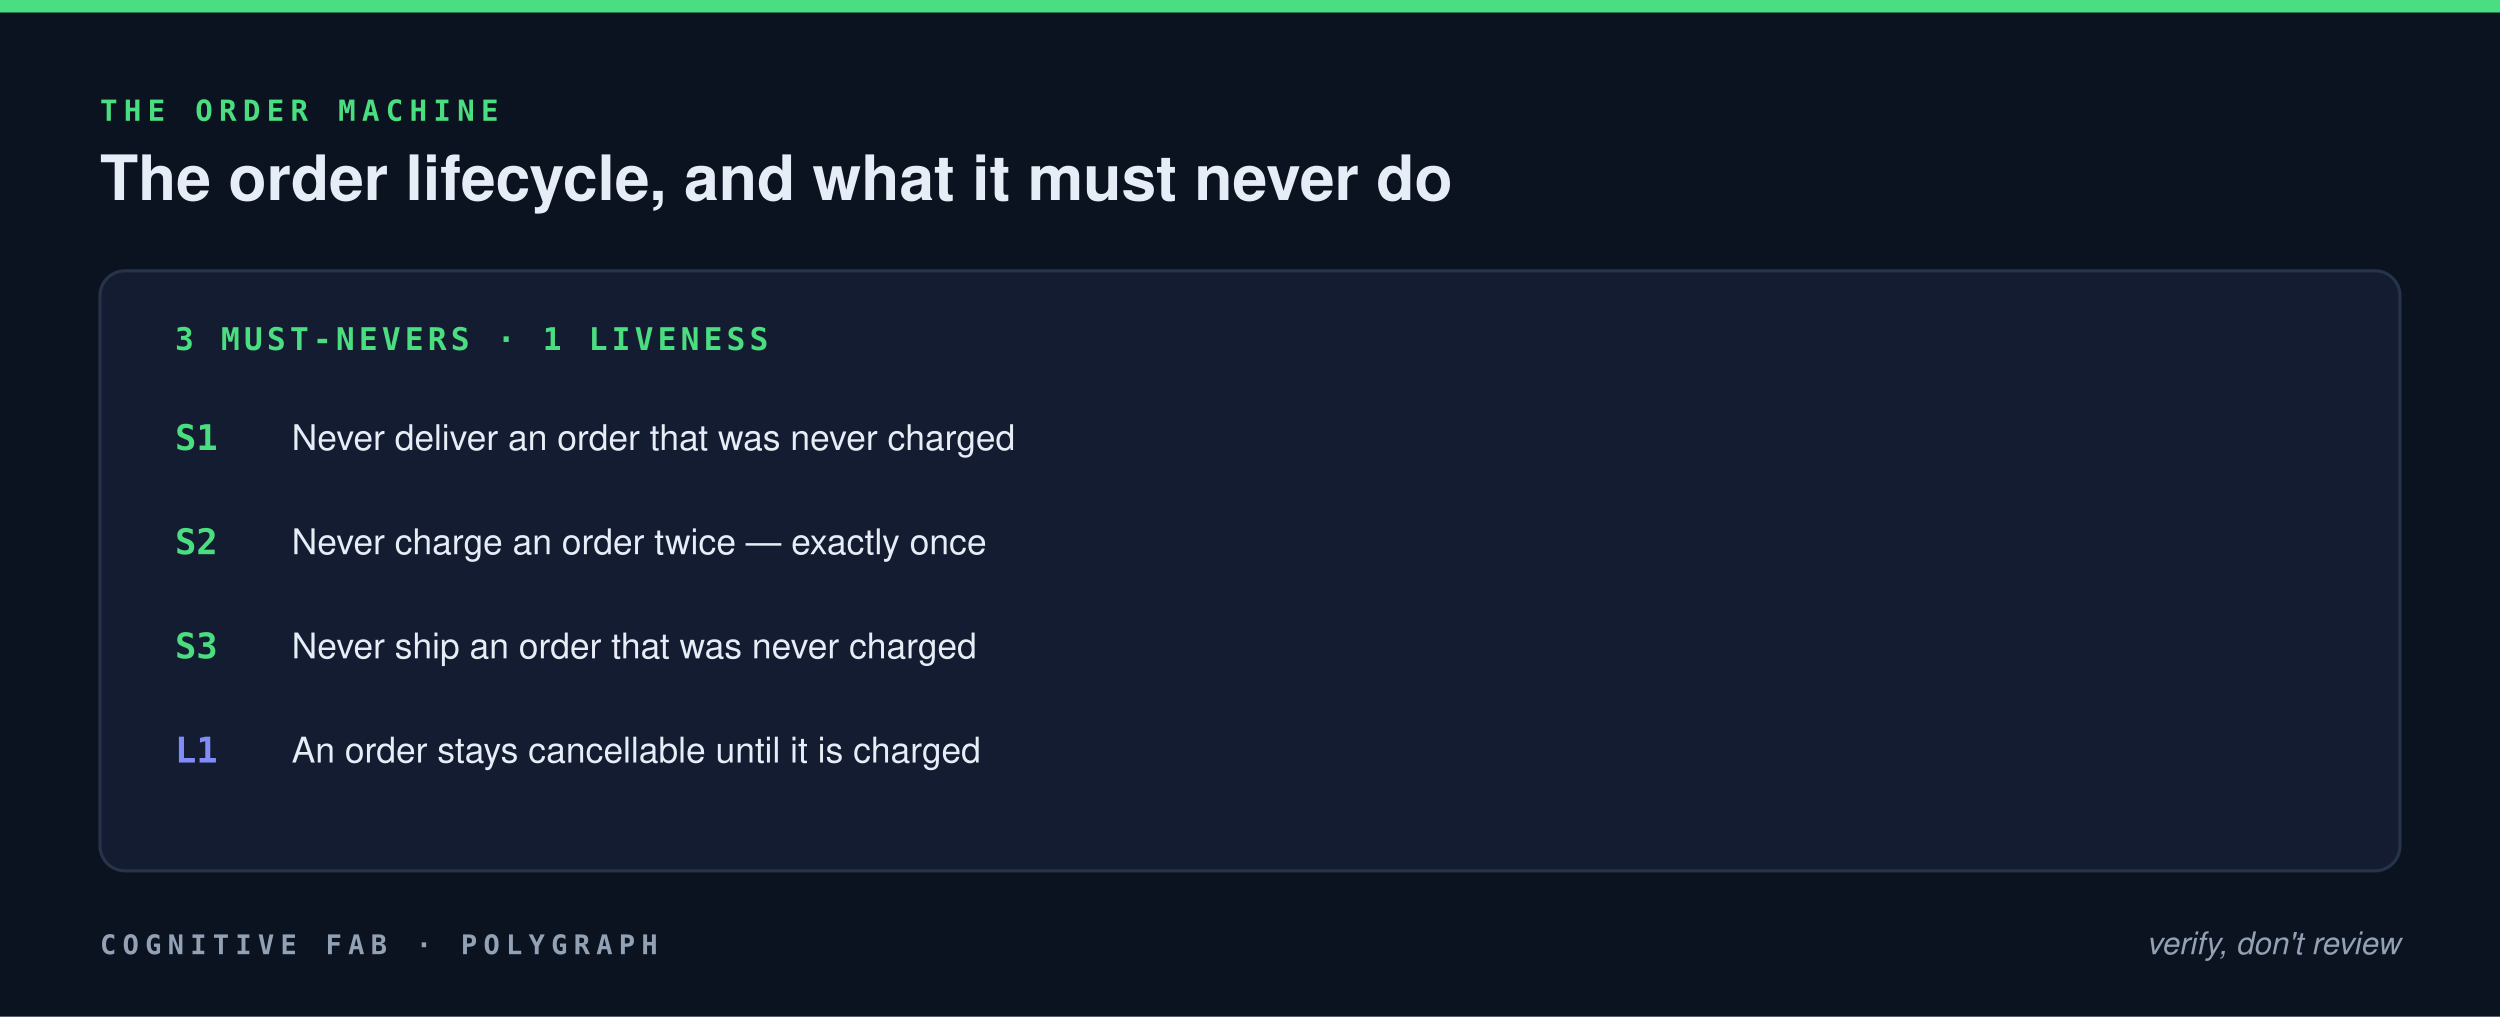
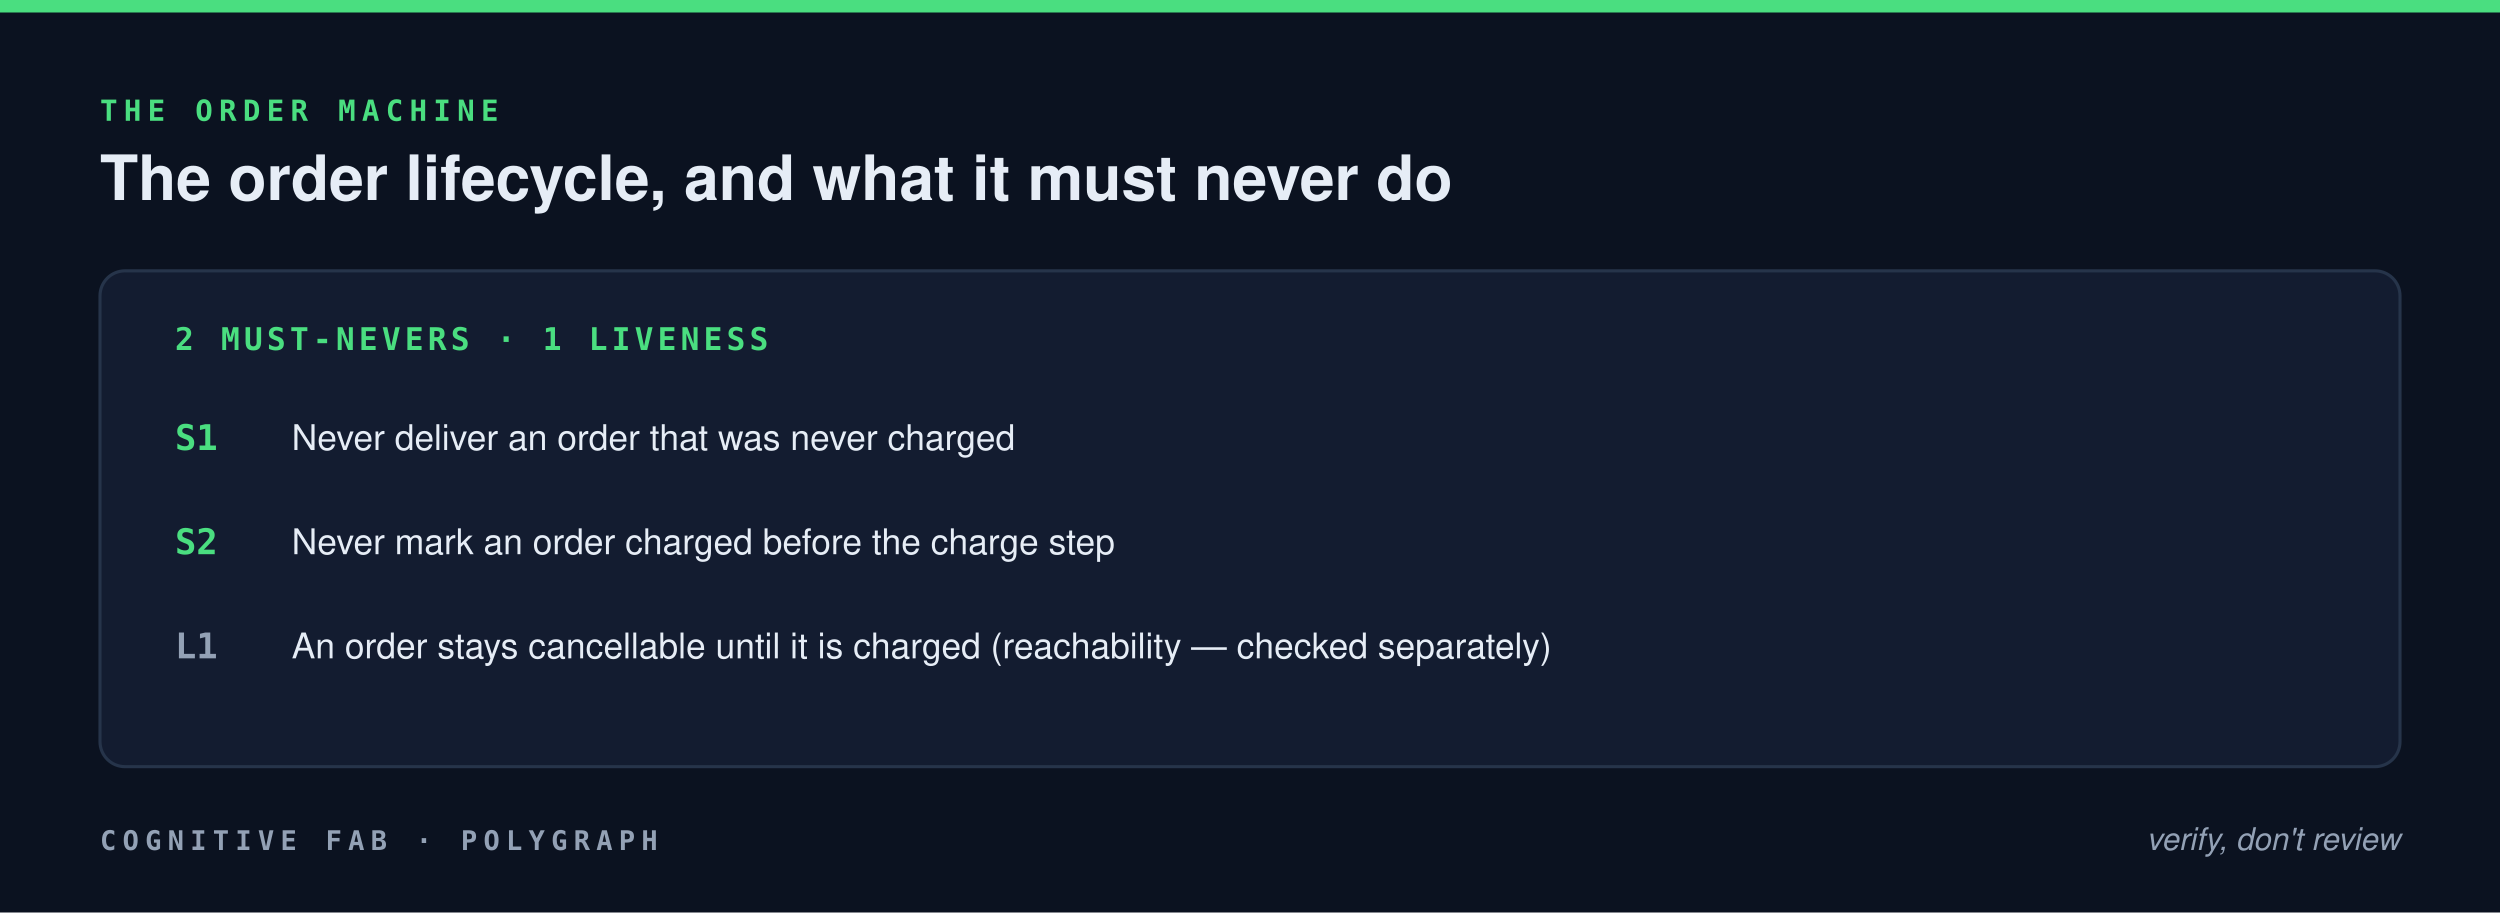
- <svg xmlns="http://www.w3.org/2000/svg" width="1200" height="488" viewBox="0 0 1200 488">
-   <rect width="1200" height="488" fill="#0b1220" />
+ <svg xmlns="http://www.w3.org/2000/svg" width="1200" height="438" viewBox="0 0 1200 438">
+   <rect width="1200" height="438" fill="#0b1220" />
  <rect x="0" y="0" width="1200" height="6" fill="#4ade80" />
  <text x="48" y="58" font-family="'DejaVu Sans Mono','Courier New', monospace" font-size="14" fill="#4ade80" font-weight="700" text-anchor="start" letter-spacing="3">THE ORDER MACHINE</text>
  <text x="48" y="96" font-family="Helvetica, Arial, sans-serif" font-size="30" fill="#e6edf6" font-weight="700" text-anchor="start">The order lifecycle, and what it must never do</text>
-   <text x="48" y="458" font-family="'DejaVu Sans Mono','Courier New', monospace" font-size="13" fill="#93a1b5" font-weight="700" text-anchor="start" letter-spacing="3">COGNITIVE FAB · POLYGRAPH</text>
-   <text x="1152" y="458" font-family="Helvetica, Arial, sans-serif" font-size="15" fill="#93a1b5" font-style="italic" text-anchor="end">verify, don't review</text>
-   <rect x="48" y="130" width="1104" height="288" rx="12" fill="#131c30" stroke="#26344a" stroke-width="1.5" />
-   <text x="84" y="168" font-family="'DejaVu Sans Mono','Courier New', monospace" font-size="15" fill="#4ade80" font-weight="700" text-anchor="start" letter-spacing="2">3 MUST-NEVERS · 1 LIVENESS</text>
+   <text x="48" y="408" font-family="'DejaVu Sans Mono','Courier New', monospace" font-size="13" fill="#93a1b5" font-weight="700" text-anchor="start" letter-spacing="3">COGNITIVE FAB · POLYGRAPH</text>
+   <text x="1152" y="408" font-family="Helvetica, Arial, sans-serif" font-size="15" fill="#93a1b5" font-style="italic" text-anchor="end">verify, don't review</text>
+   <rect x="48" y="130" width="1104" height="238" rx="12" fill="#131c30" stroke="#26344a" stroke-width="1.5" />
+   <text x="84" y="168" font-family="'DejaVu Sans Mono','Courier New', monospace" font-size="15" fill="#4ade80" font-weight="700" text-anchor="start" letter-spacing="2">2 MUST-NEVERS · 1 LIVENESS</text>
  <text x="84" y="216" font-family="'DejaVu Sans Mono','Courier New', monospace" font-size="17" fill="#4ade80" font-weight="700" text-anchor="start">S1</text>
  <text x="140" y="216" font-family="Helvetica, Arial, sans-serif" font-size="17" fill="#e6edf6" font-weight="400" text-anchor="start">Never deliver an order that was never charged</text>
  <text x="84" y="266" font-family="'DejaVu Sans Mono','Courier New', monospace" font-size="17" fill="#4ade80" font-weight="700" text-anchor="start">S2</text>
-   <text x="140" y="266" font-family="Helvetica, Arial, sans-serif" font-size="17" fill="#e6edf6" font-weight="400" text-anchor="start">Never charge an order twice — exactly once</text>
-   <text x="84" y="316" font-family="'DejaVu Sans Mono','Courier New', monospace" font-size="17" fill="#4ade80" font-weight="700" text-anchor="start">S3</text>
-   <text x="140" y="316" font-family="Helvetica, Arial, sans-serif" font-size="17" fill="#e6edf6" font-weight="400" text-anchor="start">Never ship an order that was never charged</text>
-   <text x="84" y="366" font-family="'DejaVu Sans Mono','Courier New', monospace" font-size="17" fill="#818cf8" font-weight="700" text-anchor="start">L1</text>
-   <text x="140" y="366" font-family="Helvetica, Arial, sans-serif" font-size="17" fill="#e6edf6" font-weight="400" text-anchor="start">An order stays cancellable until it is charged</text>
+   <text x="140" y="266" font-family="Helvetica, Arial, sans-serif" font-size="17" fill="#e6edf6" font-weight="400" text-anchor="start">Never mark an order charged before the charge step</text>
+   <text x="84" y="316" font-family="'DejaVu Sans Mono','Courier New', monospace" font-size="17" fill="#93a1b5" font-weight="700" text-anchor="start">L1</text>
+   <text x="140" y="316" font-family="Helvetica, Arial, sans-serif" font-size="17" fill="#e6edf6" font-weight="400" text-anchor="start">An order stays cancellable until it is charged (reachability — checked separately)</text>
</svg>
